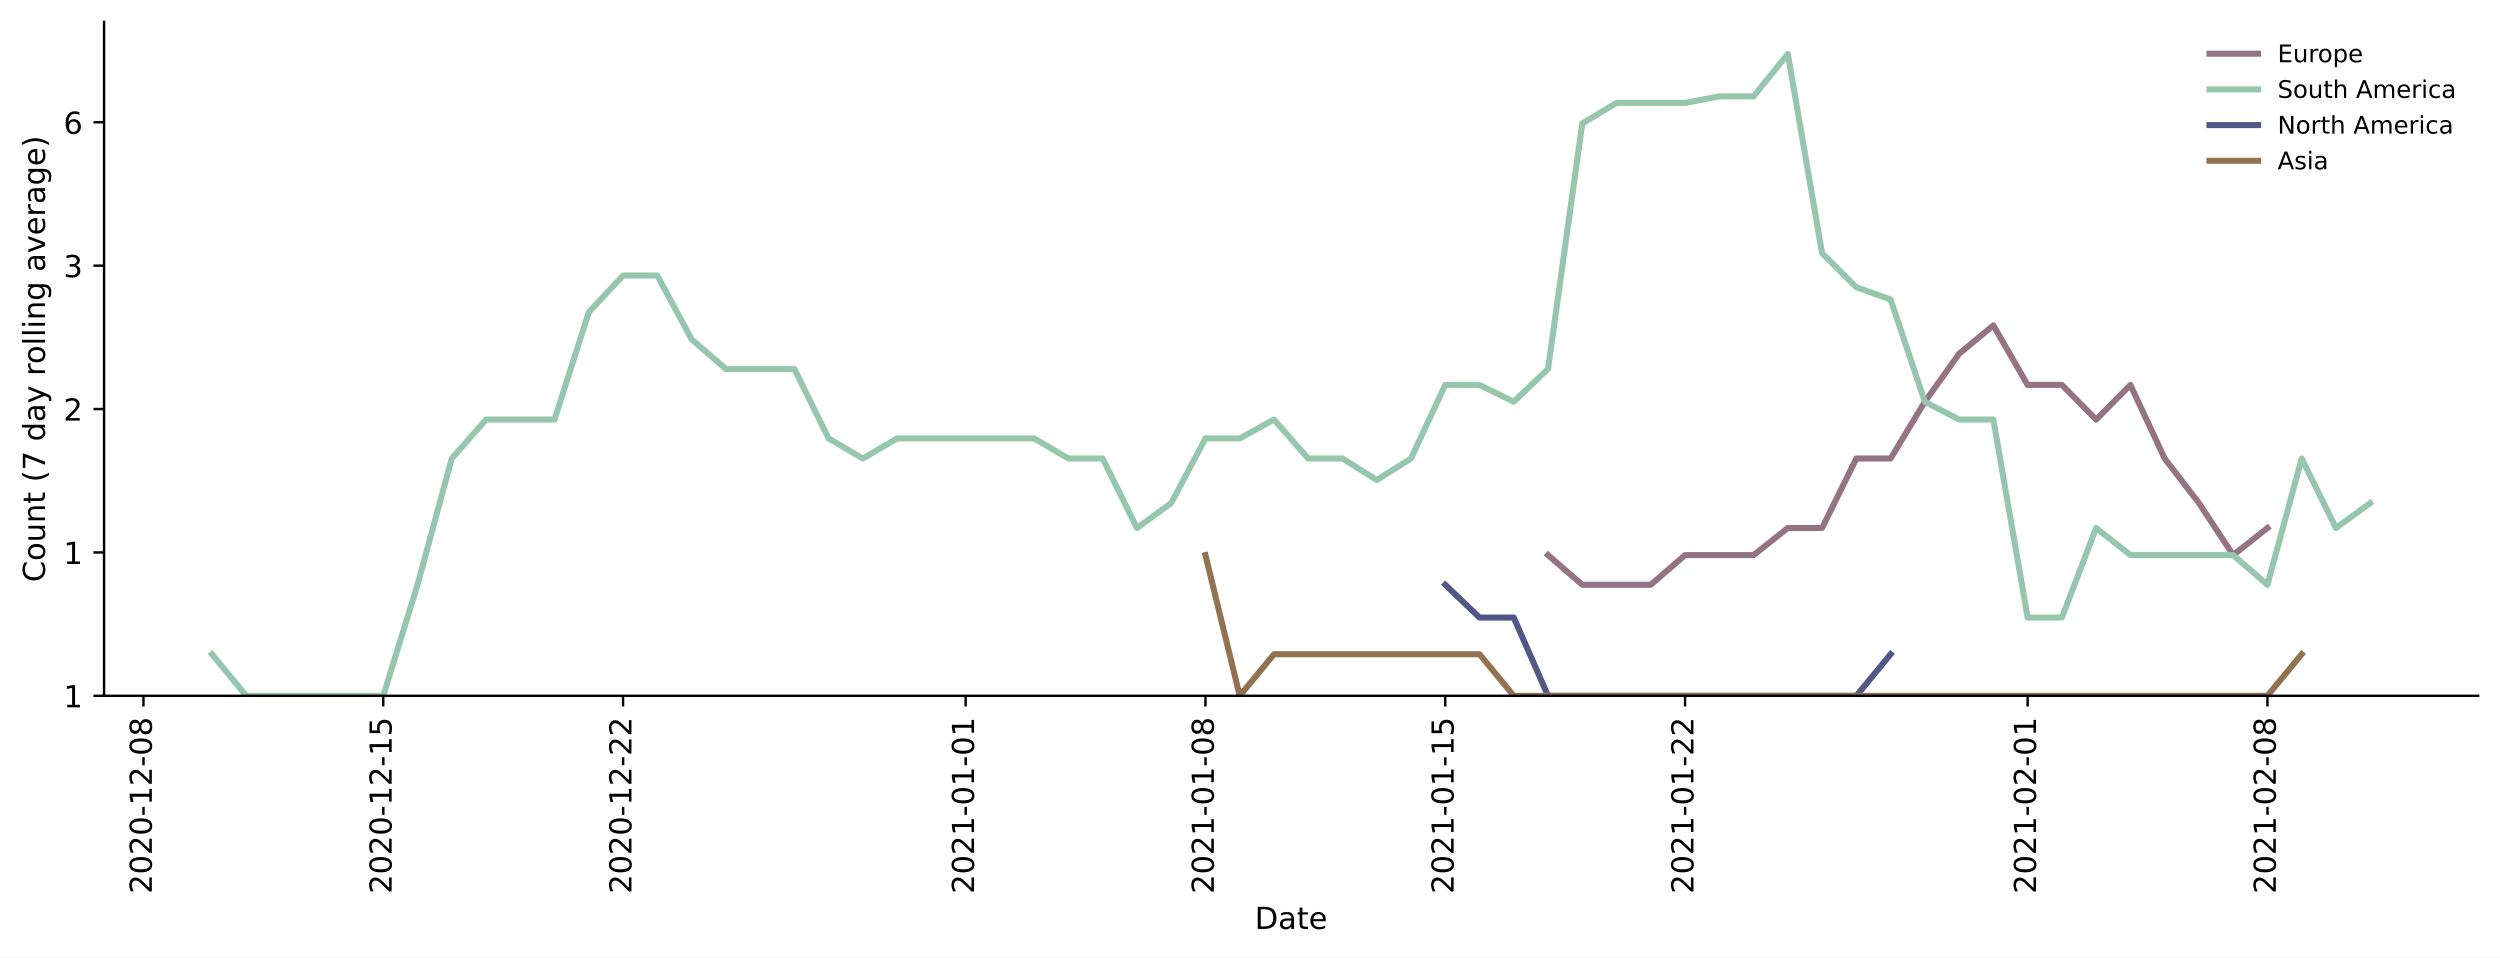
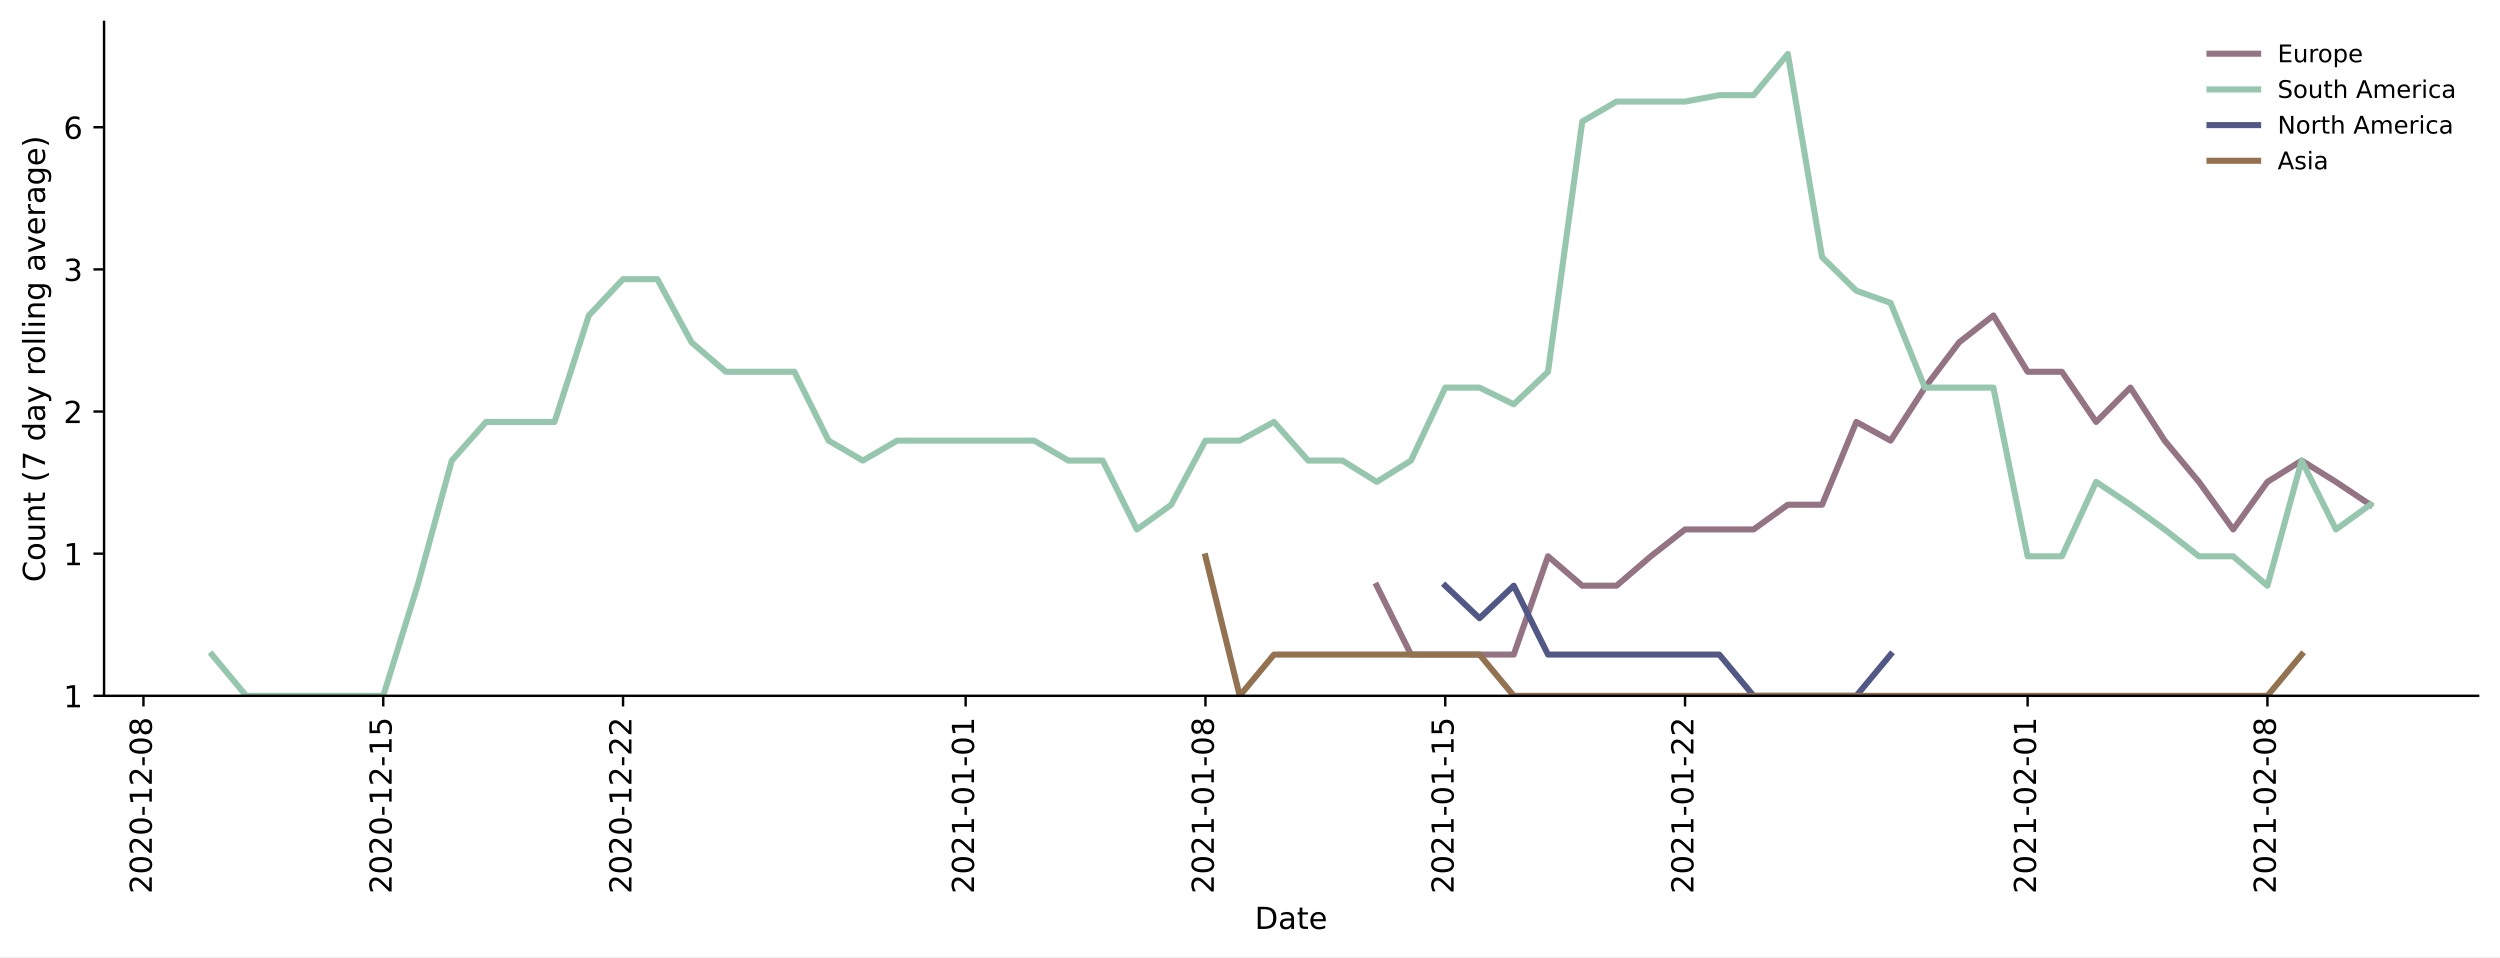
<svg xmlns="http://www.w3.org/2000/svg" xmlns:xlink="http://www.w3.org/1999/xlink" height="314.954pt" version="1.1" viewBox="0 0 822.641 314.954" width="822.641pt">
  <defs>
    <style type="text/css">*{stroke-linecap:butt;stroke-linejoin:round;}</style>
  </defs>
  <g id="figure_1">
    <g id="patch_1">
      <path d="M 0 314.954  L 822.641 314.954  L 822.641 0  L 0 0  z " style="fill:#ffffff;" />
    </g>
    <g id="axes_1">
      <g id="patch_2">
        <path d="M 34.241 228.96  L 815.441 228.96  L 815.441 7.2  L 34.241 7.2  z " style="fill:#ffffff;" />
      </g>
      <g id="matplotlib.axis_1">
        <g id="xtick_1">
          <g id="line2d_1">
            <defs>
-               <path d="M 0 0  L 0 3.5  " id="m22a4f119d4" style="stroke:#000000;stroke-width:0.8;" />
-             </defs>
-             <g>
-               <use style="stroke:#000000;stroke-width:0.8;" x="47.204" xlink:href="#m22a4f119d4" y="228.96" />
+               <path d="M 0 0  L 0 3.5  " id="m881f5e12db" style="stroke:#000000;stroke-width:0.8;" />
+             </defs>
+             <g>
+               <use style="stroke:#000000;stroke-width:0.8;" x="47.204" xlink:href="#m881f5e12db" y="228.96" />
            </g>
          </g>
          <g id="text_1">
            <g transform="translate(49.96364 294.0756)rotate(-90)scale(0.1 -0.1)">
              <defs>
                <path d="M 19.188 8.297  L 53.609 8.297  L 53.609 0  L 7.328 0  L 7.328 8.297  Q 12.938 14.109 22.625 23.891  Q 32.328 33.688 34.812 36.531  Q 39.547 41.844 41.422 45.531  Q 43.312 49.219 43.312 52.781  Q 43.312 58.594 39.234 62.25  Q 35.156 65.922 28.609 65.922  Q 23.969 65.922 18.812 64.312  Q 13.672 62.703 7.812 59.422  L 7.812 69.391  Q 13.766 71.781 18.938 73  Q 24.125 74.219 28.422 74.219  Q 39.75 74.219 46.484 68.547  Q 53.219 62.891 53.219 53.422  Q 53.219 48.922 51.531 44.891  Q 49.859 40.875 45.406 35.406  Q 44.188 33.984 37.641 27.219  Q 31.109 20.453 19.188 8.297  z " id="DejaVuSans-50" />
                <path d="M 31.781 66.406  Q 24.172 66.406 20.328 58.906  Q 16.5 51.422 16.5 36.375  Q 16.5 21.391 20.328 13.891  Q 24.172 6.391 31.781 6.391  Q 39.453 6.391 43.281 13.891  Q 47.125 21.391 47.125 36.375  Q 47.125 51.422 43.281 58.906  Q 39.453 66.406 31.781 66.406  z M 31.781 74.219  Q 44.047 74.219 50.516 64.516  Q 56.984 54.828 56.984 36.375  Q 56.984 17.969 50.516 8.266  Q 44.047 -1.422 31.781 -1.422  Q 19.531 -1.422 13.062 8.266  Q 6.594 17.969 6.594 36.375  Q 6.594 54.828 13.062 64.516  Q 19.531 74.219 31.781 74.219  z " id="DejaVuSans-48" />
                <path d="M 4.891 31.391  L 31.203 31.391  L 31.203 23.391  L 4.891 23.391  z " id="DejaVuSans-45" />
                <path d="M 12.406 8.297  L 28.516 8.297  L 28.516 63.922  L 10.984 60.406  L 10.984 69.391  L 28.422 72.906  L 38.281 72.906  L 38.281 8.297  L 54.391 8.297  L 54.391 0  L 12.406 0  z " id="DejaVuSans-49" />
                <path d="M 31.781 34.625  Q 24.75 34.625 20.719 30.859  Q 16.703 27.094 16.703 20.516  Q 16.703 13.922 20.719 10.156  Q 24.75 6.391 31.781 6.391  Q 38.812 6.391 42.859 10.172  Q 46.922 13.969 46.922 20.516  Q 46.922 27.094 42.891 30.859  Q 38.875 34.625 31.781 34.625  z M 21.922 38.812  Q 15.578 40.375 12.031 44.719  Q 8.5 49.078 8.5 55.328  Q 8.5 64.062 14.719 69.141  Q 20.953 74.219 31.781 74.219  Q 42.672 74.219 48.875 69.141  Q 55.078 64.062 55.078 55.328  Q 55.078 49.078 51.531 44.719  Q 48 40.375 41.703 38.812  Q 48.828 37.156 52.797 32.312  Q 56.781 27.484 56.781 20.516  Q 56.781 9.906 50.312 4.234  Q 43.844 -1.422 31.781 -1.422  Q 19.734 -1.422 13.25 4.234  Q 6.781 9.906 6.781 20.516  Q 6.781 27.484 10.781 32.312  Q 14.797 37.156 21.922 38.812  z M 18.312 54.391  Q 18.312 48.734 21.844 45.562  Q 25.391 42.391 31.781 42.391  Q 38.141 42.391 41.719 45.562  Q 45.312 48.734 45.312 54.391  Q 45.312 60.062 41.719 63.234  Q 38.141 66.406 31.781 66.406  Q 25.391 66.406 21.844 63.234  Q 18.312 60.062 18.312 54.391  z " id="DejaVuSans-56" />
              </defs>
              <use xlink:href="#DejaVuSans-50" />
              <use x="63.623" xlink:href="#DejaVuSans-48" />
              <use x="127.246" xlink:href="#DejaVuSans-50" />
              <use x="190.869" xlink:href="#DejaVuSans-48" />
              <use x="254.492" xlink:href="#DejaVuSans-45" />
              <use x="290.576" xlink:href="#DejaVuSans-49" />
              <use x="354.199" xlink:href="#DejaVuSans-50" />
              <use x="417.822" xlink:href="#DejaVuSans-45" />
              <use x="453.906" xlink:href="#DejaVuSans-48" />
              <use x="517.529" xlink:href="#DejaVuSans-56" />
            </g>
          </g>
        </g>
        <g id="xtick_2">
          <g id="line2d_2">
            <g>
-               <use style="stroke:#000000;stroke-width:0.8;" x="126.113" xlink:href="#m22a4f119d4" y="228.96" />
+               <use style="stroke:#000000;stroke-width:0.8;" x="126.113" xlink:href="#m881f5e12db" y="228.96" />
            </g>
          </g>
          <g id="text_2">
            <g transform="translate(128.8727 294.0756)rotate(-90)scale(0.1 -0.1)">
              <defs>
                <path d="M 10.797 72.906  L 49.516 72.906  L 49.516 64.594  L 19.828 64.594  L 19.828 46.734  Q 21.969 47.469 24.109 47.828  Q 26.266 48.188 28.422 48.188  Q 40.625 48.188 47.75 41.5  Q 54.891 34.812 54.891 23.391  Q 54.891 11.625 47.562 5.094  Q 40.234 -1.422 26.906 -1.422  Q 22.312 -1.422 17.547 -0.641  Q 12.797 0.141 7.719 1.703  L 7.719 11.625  Q 12.109 9.234 16.797 8.062  Q 21.484 6.891 26.703 6.891  Q 35.156 6.891 40.078 11.328  Q 45.016 15.766 45.016 23.391  Q 45.016 31 40.078 35.438  Q 35.156 39.891 26.703 39.891  Q 22.75 39.891 18.812 39.016  Q 14.891 38.141 10.797 36.281  z " id="DejaVuSans-53" />
              </defs>
              <use xlink:href="#DejaVuSans-50" />
              <use x="63.623" xlink:href="#DejaVuSans-48" />
              <use x="127.246" xlink:href="#DejaVuSans-50" />
              <use x="190.869" xlink:href="#DejaVuSans-48" />
              <use x="254.492" xlink:href="#DejaVuSans-45" />
              <use x="290.576" xlink:href="#DejaVuSans-49" />
              <use x="354.199" xlink:href="#DejaVuSans-50" />
              <use x="417.822" xlink:href="#DejaVuSans-45" />
              <use x="453.906" xlink:href="#DejaVuSans-49" />
              <use x="517.529" xlink:href="#DejaVuSans-53" />
            </g>
          </g>
        </g>
        <g id="xtick_3">
          <g id="line2d_3">
            <g>
-               <use style="stroke:#000000;stroke-width:0.8;" x="205.022" xlink:href="#m22a4f119d4" y="228.96" />
+               <use style="stroke:#000000;stroke-width:0.8;" x="205.022" xlink:href="#m881f5e12db" y="228.96" />
            </g>
          </g>
          <g id="text_3">
            <g transform="translate(207.7818 294.0756)rotate(-90)scale(0.1 -0.1)">
              <use xlink:href="#DejaVuSans-50" />
              <use x="63.623" xlink:href="#DejaVuSans-48" />
              <use x="127.246" xlink:href="#DejaVuSans-50" />
              <use x="190.869" xlink:href="#DejaVuSans-48" />
              <use x="254.492" xlink:href="#DejaVuSans-45" />
              <use x="290.576" xlink:href="#DejaVuSans-49" />
              <use x="354.199" xlink:href="#DejaVuSans-50" />
              <use x="417.822" xlink:href="#DejaVuSans-45" />
              <use x="453.906" xlink:href="#DejaVuSans-50" />
              <use x="517.529" xlink:href="#DejaVuSans-50" />
            </g>
          </g>
        </g>
        <g id="xtick_4">
          <g id="line2d_4">
            <g>
-               <use style="stroke:#000000;stroke-width:0.8;" x="317.75" xlink:href="#m22a4f119d4" y="228.96" />
+               <use style="stroke:#000000;stroke-width:0.8;" x="317.75" xlink:href="#m881f5e12db" y="228.96" />
            </g>
          </g>
          <g id="text_4">
            <g transform="translate(320.5091 294.0756)rotate(-90)scale(0.1 -0.1)">
              <use xlink:href="#DejaVuSans-50" />
              <use x="63.623" xlink:href="#DejaVuSans-48" />
              <use x="127.246" xlink:href="#DejaVuSans-50" />
              <use x="190.869" xlink:href="#DejaVuSans-49" />
              <use x="254.492" xlink:href="#DejaVuSans-45" />
              <use x="290.576" xlink:href="#DejaVuSans-48" />
              <use x="354.199" xlink:href="#DejaVuSans-49" />
              <use x="417.822" xlink:href="#DejaVuSans-45" />
              <use x="453.906" xlink:href="#DejaVuSans-48" />
              <use x="517.529" xlink:href="#DejaVuSans-49" />
            </g>
          </g>
        </g>
        <g id="xtick_5">
          <g id="line2d_5">
            <g>
-               <use style="stroke:#000000;stroke-width:0.8;" x="396.659" xlink:href="#m22a4f119d4" y="228.96" />
+               <use style="stroke:#000000;stroke-width:0.8;" x="396.659" xlink:href="#m881f5e12db" y="228.96" />
            </g>
          </g>
          <g id="text_5">
            <g transform="translate(399.4182 294.0756)rotate(-90)scale(0.1 -0.1)">
              <use xlink:href="#DejaVuSans-50" />
              <use x="63.623" xlink:href="#DejaVuSans-48" />
              <use x="127.246" xlink:href="#DejaVuSans-50" />
              <use x="190.869" xlink:href="#DejaVuSans-49" />
              <use x="254.492" xlink:href="#DejaVuSans-45" />
              <use x="290.576" xlink:href="#DejaVuSans-48" />
              <use x="354.199" xlink:href="#DejaVuSans-49" />
              <use x="417.822" xlink:href="#DejaVuSans-45" />
              <use x="453.906" xlink:href="#DejaVuSans-48" />
              <use x="517.529" xlink:href="#DejaVuSans-56" />
            </g>
          </g>
        </g>
        <g id="xtick_6">
          <g id="line2d_6">
            <g>
-               <use style="stroke:#000000;stroke-width:0.8;" x="475.568" xlink:href="#m22a4f119d4" y="228.96" />
+               <use style="stroke:#000000;stroke-width:0.8;" x="475.568" xlink:href="#m881f5e12db" y="228.96" />
            </g>
          </g>
          <g id="text_6">
            <g transform="translate(478.3273 294.0756)rotate(-90)scale(0.1 -0.1)">
              <use xlink:href="#DejaVuSans-50" />
              <use x="63.623" xlink:href="#DejaVuSans-48" />
              <use x="127.246" xlink:href="#DejaVuSans-50" />
              <use x="190.869" xlink:href="#DejaVuSans-49" />
              <use x="254.492" xlink:href="#DejaVuSans-45" />
              <use x="290.576" xlink:href="#DejaVuSans-48" />
              <use x="354.199" xlink:href="#DejaVuSans-49" />
              <use x="417.822" xlink:href="#DejaVuSans-45" />
              <use x="453.906" xlink:href="#DejaVuSans-49" />
              <use x="517.529" xlink:href="#DejaVuSans-53" />
            </g>
          </g>
        </g>
        <g id="xtick_7">
          <g id="line2d_7">
            <g>
-               <use style="stroke:#000000;stroke-width:0.8;" x="554.477" xlink:href="#m22a4f119d4" y="228.96" />
+               <use style="stroke:#000000;stroke-width:0.8;" x="554.477" xlink:href="#m881f5e12db" y="228.96" />
            </g>
          </g>
          <g id="text_7">
            <g transform="translate(557.2364 294.0756)rotate(-90)scale(0.1 -0.1)">
              <use xlink:href="#DejaVuSans-50" />
              <use x="63.623" xlink:href="#DejaVuSans-48" />
              <use x="127.246" xlink:href="#DejaVuSans-50" />
              <use x="190.869" xlink:href="#DejaVuSans-49" />
              <use x="254.492" xlink:href="#DejaVuSans-45" />
              <use x="290.576" xlink:href="#DejaVuSans-48" />
              <use x="354.199" xlink:href="#DejaVuSans-49" />
              <use x="417.822" xlink:href="#DejaVuSans-45" />
              <use x="453.906" xlink:href="#DejaVuSans-50" />
              <use x="517.529" xlink:href="#DejaVuSans-50" />
            </g>
          </g>
        </g>
        <g id="xtick_8">
          <g id="line2d_8">
            <g>
-               <use style="stroke:#000000;stroke-width:0.8;" x="667.204" xlink:href="#m22a4f119d4" y="228.96" />
+               <use style="stroke:#000000;stroke-width:0.8;" x="667.204" xlink:href="#m881f5e12db" y="228.96" />
            </g>
          </g>
          <g id="text_8">
            <g transform="translate(669.9636 294.0756)rotate(-90)scale(0.1 -0.1)">
              <use xlink:href="#DejaVuSans-50" />
              <use x="63.623" xlink:href="#DejaVuSans-48" />
              <use x="127.246" xlink:href="#DejaVuSans-50" />
              <use x="190.869" xlink:href="#DejaVuSans-49" />
              <use x="254.492" xlink:href="#DejaVuSans-45" />
              <use x="290.576" xlink:href="#DejaVuSans-48" />
              <use x="354.199" xlink:href="#DejaVuSans-50" />
              <use x="417.822" xlink:href="#DejaVuSans-45" />
              <use x="453.906" xlink:href="#DejaVuSans-48" />
              <use x="517.529" xlink:href="#DejaVuSans-49" />
            </g>
          </g>
        </g>
        <g id="xtick_9">
          <g id="line2d_9">
            <g>
-               <use style="stroke:#000000;stroke-width:0.8;" x="746.113" xlink:href="#m22a4f119d4" y="228.96" />
+               <use style="stroke:#000000;stroke-width:0.8;" x="746.113" xlink:href="#m881f5e12db" y="228.96" />
            </g>
          </g>
          <g id="text_9">
            <g transform="translate(748.8727 294.0756)rotate(-90)scale(0.1 -0.1)">
              <use xlink:href="#DejaVuSans-50" />
              <use x="63.623" xlink:href="#DejaVuSans-48" />
              <use x="127.246" xlink:href="#DejaVuSans-50" />
              <use x="190.869" xlink:href="#DejaVuSans-49" />
              <use x="254.492" xlink:href="#DejaVuSans-45" />
              <use x="290.576" xlink:href="#DejaVuSans-48" />
              <use x="354.199" xlink:href="#DejaVuSans-50" />
              <use x="417.822" xlink:href="#DejaVuSans-45" />
              <use x="453.906" xlink:href="#DejaVuSans-48" />
              <use x="517.529" xlink:href="#DejaVuSans-56" />
            </g>
          </g>
        </g>
        <g id="text_10">
          <g transform="translate(412.8898 305.6741)scale(0.1 -0.1)">
            <defs>
              <path d="M 19.672 64.797  L 19.672 8.109  L 31.594 8.109  Q 46.688 8.109 53.688 14.938  Q 60.688 21.781 60.688 36.531  Q 60.688 51.172 53.688 57.984  Q 46.688 64.797 31.594 64.797  z M 9.812 72.906  L 30.078 72.906  Q 51.266 72.906 61.172 64.094  Q 71.094 55.281 71.094 36.531  Q 71.094 17.672 61.125 8.828  Q 51.172 0 30.078 0  L 9.812 0  z " id="DejaVuSans-68" />
              <path d="M 34.281 27.484  Q 23.391 27.484 19.188 25  Q 14.984 22.516 14.984 16.5  Q 14.984 11.719 18.141 8.906  Q 21.297 6.109 26.703 6.109  Q 34.188 6.109 38.703 11.406  Q 43.219 16.703 43.219 25.484  L 43.219 27.484  z M 52.203 31.203  L 52.203 0  L 43.219 0  L 43.219 8.297  Q 40.141 3.328 35.547 0.953  Q 30.953 -1.422 24.312 -1.422  Q 15.922 -1.422 10.953 3.297  Q 6 8.016 6 15.922  Q 6 25.141 12.172 29.828  Q 18.359 34.516 30.609 34.516  L 43.219 34.516  L 43.219 35.406  Q 43.219 41.609 39.141 45  Q 35.062 48.391 27.688 48.391  Q 23 48.391 18.547 47.266  Q 14.109 46.141 10.016 43.891  L 10.016 52.203  Q 14.938 54.109 19.578 55.047  Q 24.219 56 28.609 56  Q 40.484 56 46.344 49.844  Q 52.203 43.703 52.203 31.203  z " id="DejaVuSans-97" />
              <path d="M 18.312 70.219  L 18.312 54.688  L 36.812 54.688  L 36.812 47.703  L 18.312 47.703  L 18.312 18.016  Q 18.312 11.328 20.141 9.422  Q 21.969 7.516 27.594 7.516  L 36.812 7.516  L 36.812 0  L 27.594 0  Q 17.188 0 13.234 3.875  Q 9.281 7.766 9.281 18.016  L 9.281 47.703  L 2.688 47.703  L 2.688 54.688  L 9.281 54.688  L 9.281 70.219  z " id="DejaVuSans-116" />
              <path d="M 56.203 29.594  L 56.203 25.203  L 14.891 25.203  Q 15.484 15.922 20.484 11.062  Q 25.484 6.203 34.422 6.203  Q 39.594 6.203 44.453 7.469  Q 49.312 8.734 54.109 11.281  L 54.109 2.781  Q 49.266 0.734 44.188 -0.344  Q 39.109 -1.422 33.891 -1.422  Q 20.797 -1.422 13.156 6.188  Q 5.516 13.812 5.516 26.812  Q 5.516 40.234 12.766 48.109  Q 20.016 56 32.328 56  Q 43.359 56 49.781 48.891  Q 56.203 41.797 56.203 29.594  z M 47.219 32.234  Q 47.125 39.594 43.094 43.984  Q 39.062 48.391 32.422 48.391  Q 24.906 48.391 20.391 44.141  Q 15.875 39.891 15.188 32.172  z " id="DejaVuSans-101" />
            </defs>
            <use xlink:href="#DejaVuSans-68" />
            <use x="77.002" xlink:href="#DejaVuSans-97" />
            <use x="138.281" xlink:href="#DejaVuSans-116" />
            <use x="177.49" xlink:href="#DejaVuSans-101" />
          </g>
        </g>
      </g>
      <g id="matplotlib.axis_2">
        <g id="ytick_1">
          <g id="line2d_10">
            <defs>
-               <path d="M 0 0  L -3.5 0  " id="mab55b9f5d4" style="stroke:#000000;stroke-width:0.8;" />
-             </defs>
-             <g>
-               <use style="stroke:#000000;stroke-width:0.8;" x="34.241" xlink:href="#mab55b9f5d4" y="228.96" />
+               <path d="M 0 0  L -3.5 0  " id="mebbf0ca20f" style="stroke:#000000;stroke-width:0.8;" />
+             </defs>
+             <g>
+               <use style="stroke:#000000;stroke-width:0.8;" x="34.241" xlink:href="#mebbf0ca20f" y="228.96" />
            </g>
          </g>
          <g id="text_11">
            <g transform="translate(20.87813 232.7592)scale(0.1 -0.1)">
              <use xlink:href="#DejaVuSans-49" />
            </g>
          </g>
        </g>
        <g id="ytick_2">
          <g id="line2d_11">
            <g>
-               <use style="stroke:#000000;stroke-width:0.8;" x="34.241" xlink:href="#mab55b9f5d4" y="181.778" />
+               <use style="stroke:#000000;stroke-width:0.8;" x="34.241" xlink:href="#mebbf0ca20f" y="182.187" />
            </g>
          </g>
          <g id="text_12">
-             <g transform="translate(20.87813 185.5776)scale(0.1 -0.1)">
+             <g transform="translate(20.87813 185.9865)scale(0.1 -0.1)">
              <use xlink:href="#DejaVuSans-49" />
            </g>
          </g>
        </g>
        <g id="ytick_3">
          <g id="line2d_12">
            <g>
-               <use style="stroke:#000000;stroke-width:0.8;" x="34.241" xlink:href="#mab55b9f5d4" y="134.597" />
+               <use style="stroke:#000000;stroke-width:0.8;" x="34.241" xlink:href="#mebbf0ca20f" y="135.415" />
            </g>
          </g>
          <g id="text_13">
-             <g transform="translate(20.87813 138.3961)scale(0.1 -0.1)">
+             <g transform="translate(20.87813 139.2137)scale(0.1 -0.1)">
              <use xlink:href="#DejaVuSans-50" />
            </g>
          </g>
        </g>
        <g id="ytick_4">
          <g id="line2d_13">
            <g>
-               <use style="stroke:#000000;stroke-width:0.8;" x="34.241" xlink:href="#mab55b9f5d4" y="87.415" />
+               <use style="stroke:#000000;stroke-width:0.8;" x="34.241" xlink:href="#mebbf0ca20f" y="88.642" />
            </g>
          </g>
          <g id="text_14">
-             <g transform="translate(20.87813 91.21448)scale(0.1 -0.1)">
+             <g transform="translate(20.87813 92.44098)scale(0.1 -0.1)">
              <defs>
                <path d="M 40.578 39.312  Q 47.656 37.797 51.625 33  Q 55.609 28.219 55.609 21.188  Q 55.609 10.406 48.188 4.484  Q 40.766 -1.422 27.094 -1.422  Q 22.516 -1.422 17.656 -0.516  Q 12.797 0.391 7.625 2.203  L 7.625 11.719  Q 11.719 9.328 16.594 8.109  Q 21.484 6.891 26.812 6.891  Q 36.078 6.891 40.938 10.547  Q 45.797 14.203 45.797 21.188  Q 45.797 27.641 41.281 31.266  Q 36.766 34.906 28.719 34.906  L 20.219 34.906  L 20.219 43.016  L 29.109 43.016  Q 36.375 43.016 40.234 45.922  Q 44.094 48.828 44.094 54.297  Q 44.094 59.906 40.109 62.906  Q 36.141 65.922 28.719 65.922  Q 24.656 65.922 20.016 65.031  Q 15.375 64.156 9.812 62.312  L 9.812 71.094  Q 15.438 72.656 20.344 73.438  Q 25.25 74.219 29.594 74.219  Q 40.828 74.219 47.359 69.109  Q 53.906 64.016 53.906 55.328  Q 53.906 49.266 50.438 45.094  Q 46.969 40.922 40.578 39.312  z " id="DejaVuSans-51" />
              </defs>
              <use xlink:href="#DejaVuSans-51" />
            </g>
          </g>
        </g>
        <g id="ytick_5">
          <g id="line2d_14">
            <g>
-               <use style="stroke:#000000;stroke-width:0.8;" x="34.241" xlink:href="#mab55b9f5d4" y="40.234" />
+               <use style="stroke:#000000;stroke-width:0.8;" x="34.241" xlink:href="#mebbf0ca20f" y="41.869" />
            </g>
          </g>
          <g id="text_15">
-             <g transform="translate(20.87813 44.0329)scale(0.1 -0.1)">
+             <g transform="translate(20.87813 45.66823)scale(0.1 -0.1)">
              <defs>
                <path d="M 33.016 40.375  Q 26.375 40.375 22.484 35.828  Q 18.609 31.297 18.609 23.391  Q 18.609 15.531 22.484 10.953  Q 26.375 6.391 33.016 6.391  Q 39.656 6.391 43.531 10.953  Q 47.406 15.531 47.406 23.391  Q 47.406 31.297 43.531 35.828  Q 39.656 40.375 33.016 40.375  z M 52.594 71.297  L 52.594 62.312  Q 48.875 64.062 45.094 64.984  Q 41.312 65.922 37.594 65.922  Q 27.828 65.922 22.672 59.328  Q 17.531 52.734 16.797 39.406  Q 19.672 43.656 24.016 45.922  Q 28.375 48.188 33.594 48.188  Q 44.578 48.188 50.953 41.516  Q 57.328 34.859 57.328 23.391  Q 57.328 12.156 50.688 5.359  Q 44.047 -1.422 33.016 -1.422  Q 20.359 -1.422 13.672 8.266  Q 6.984 17.969 6.984 36.375  Q 6.984 53.656 15.188 63.938  Q 23.391 74.219 37.203 74.219  Q 40.922 74.219 44.703 73.484  Q 48.484 72.75 52.594 71.297  z " id="DejaVuSans-54" />
              </defs>
              <use xlink:href="#DejaVuSans-54" />
            </g>
          </g>
        </g>
        <g id="text_16">
          <g transform="translate(14.79844 191.548)rotate(-90)scale(0.1 -0.1)">
            <defs>
              <path d="M 64.406 67.281  L 64.406 56.891  Q 59.422 61.531 53.781 63.812  Q 48.141 66.109 41.797 66.109  Q 29.297 66.109 22.656 58.469  Q 16.016 50.828 16.016 36.375  Q 16.016 21.969 22.656 14.328  Q 29.297 6.688 41.797 6.688  Q 48.141 6.688 53.781 8.984  Q 59.422 11.281 64.406 15.922  L 64.406 5.609  Q 59.234 2.094 53.438 0.328  Q 47.656 -1.422 41.219 -1.422  Q 24.656 -1.422 15.125 8.703  Q 5.609 18.844 5.609 36.375  Q 5.609 53.953 15.125 64.078  Q 24.656 74.219 41.219 74.219  Q 47.75 74.219 53.531 72.484  Q 59.328 70.75 64.406 67.281  z " id="DejaVuSans-67" />
              <path d="M 30.609 48.391  Q 23.391 48.391 19.188 42.75  Q 14.984 37.109 14.984 27.297  Q 14.984 17.484 19.156 11.844  Q 23.344 6.203 30.609 6.203  Q 37.797 6.203 41.984 11.859  Q 46.188 17.531 46.188 27.297  Q 46.188 37.016 41.984 42.703  Q 37.797 48.391 30.609 48.391  z M 30.609 56  Q 42.328 56 49.016 48.375  Q 55.719 40.766 55.719 27.297  Q 55.719 13.875 49.016 6.219  Q 42.328 -1.422 30.609 -1.422  Q 18.844 -1.422 12.172 6.219  Q 5.516 13.875 5.516 27.297  Q 5.516 40.766 12.172 48.375  Q 18.844 56 30.609 56  z " id="DejaVuSans-111" />
              <path d="M 8.5 21.578  L 8.5 54.688  L 17.484 54.688  L 17.484 21.922  Q 17.484 14.156 20.5 10.266  Q 23.531 6.391 29.594 6.391  Q 36.859 6.391 41.078 11.031  Q 45.312 15.672 45.312 23.688  L 45.312 54.688  L 54.297 54.688  L 54.297 0  L 45.312 0  L 45.312 8.406  Q 42.047 3.422 37.719 1  Q 33.406 -1.422 27.688 -1.422  Q 18.266 -1.422 13.375 4.438  Q 8.5 10.297 8.5 21.578  z M 31.109 56  z " id="DejaVuSans-117" />
              <path d="M 54.891 33.016  L 54.891 0  L 45.906 0  L 45.906 32.719  Q 45.906 40.484 42.875 44.328  Q 39.844 48.188 33.797 48.188  Q 26.516 48.188 22.312 43.547  Q 18.109 38.922 18.109 30.906  L 18.109 0  L 9.078 0  L 9.078 54.688  L 18.109 54.688  L 18.109 46.188  Q 21.344 51.125 25.703 53.562  Q 30.078 56 35.797 56  Q 45.219 56 50.047 50.172  Q 54.891 44.344 54.891 33.016  z " id="DejaVuSans-110" />
              <path id="DejaVuSans-32" />
              <path d="M 31 75.875  Q 24.469 64.656 21.281 53.656  Q 18.109 42.672 18.109 31.391  Q 18.109 20.125 21.312 9.062  Q 24.516 -2 31 -13.188  L 23.188 -13.188  Q 15.875 -1.703 12.234 9.375  Q 8.594 20.453 8.594 31.391  Q 8.594 42.281 12.203 53.312  Q 15.828 64.359 23.188 75.875  z " id="DejaVuSans-40" />
              <path d="M 8.203 72.906  L 55.078 72.906  L 55.078 68.703  L 28.609 0  L 18.312 0  L 43.219 64.594  L 8.203 64.594  z " id="DejaVuSans-55" />
              <path d="M 45.406 46.391  L 45.406 75.984  L 54.391 75.984  L 54.391 0  L 45.406 0  L 45.406 8.203  Q 42.578 3.328 38.25 0.953  Q 33.938 -1.422 27.875 -1.422  Q 17.969 -1.422 11.734 6.484  Q 5.516 14.406 5.516 27.297  Q 5.516 40.188 11.734 48.094  Q 17.969 56 27.875 56  Q 33.938 56 38.25 53.625  Q 42.578 51.266 45.406 46.391  z M 14.797 27.297  Q 14.797 17.391 18.875 11.75  Q 22.953 6.109 30.078 6.109  Q 37.203 6.109 41.297 11.75  Q 45.406 17.391 45.406 27.297  Q 45.406 37.203 41.297 42.844  Q 37.203 48.484 30.078 48.484  Q 22.953 48.484 18.875 42.844  Q 14.797 37.203 14.797 27.297  z " id="DejaVuSans-100" />
              <path d="M 32.172 -5.078  Q 28.375 -14.844 24.75 -17.812  Q 21.141 -20.797 15.094 -20.797  L 7.906 -20.797  L 7.906 -13.281  L 13.188 -13.281  Q 16.891 -13.281 18.938 -11.516  Q 21 -9.766 23.484 -3.219  L 25.094 0.875  L 2.984 54.688  L 12.5 54.688  L 29.594 11.922  L 46.688 54.688  L 56.203 54.688  z " id="DejaVuSans-121" />
              <path d="M 41.109 46.297  Q 39.594 47.172 37.812 47.578  Q 36.031 48 33.891 48  Q 26.266 48 22.188 43.047  Q 18.109 38.094 18.109 28.812  L 18.109 0  L 9.078 0  L 9.078 54.688  L 18.109 54.688  L 18.109 46.188  Q 20.953 51.172 25.484 53.578  Q 30.031 56 36.531 56  Q 37.453 56 38.578 55.875  Q 39.703 55.766 41.062 55.516  z " id="DejaVuSans-114" />
              <path d="M 9.422 75.984  L 18.406 75.984  L 18.406 0  L 9.422 0  z " id="DejaVuSans-108" />
              <path d="M 9.422 54.688  L 18.406 54.688  L 18.406 0  L 9.422 0  z M 9.422 75.984  L 18.406 75.984  L 18.406 64.594  L 9.422 64.594  z " id="DejaVuSans-105" />
              <path d="M 45.406 27.984  Q 45.406 37.75 41.375 43.109  Q 37.359 48.484 30.078 48.484  Q 22.859 48.484 18.828 43.109  Q 14.797 37.75 14.797 27.984  Q 14.797 18.266 18.828 12.891  Q 22.859 7.516 30.078 7.516  Q 37.359 7.516 41.375 12.891  Q 45.406 18.266 45.406 27.984  z M 54.391 6.781  Q 54.391 -7.172 48.188 -13.984  Q 42 -20.797 29.203 -20.797  Q 24.469 -20.797 20.266 -20.094  Q 16.062 -19.391 12.109 -17.922  L 12.109 -9.188  Q 16.062 -11.328 19.922 -12.344  Q 23.781 -13.375 27.781 -13.375  Q 36.625 -13.375 41.016 -8.766  Q 45.406 -4.156 45.406 5.172  L 45.406 9.625  Q 42.625 4.781 38.281 2.391  Q 33.938 0 27.875 0  Q 17.828 0 11.672 7.656  Q 5.516 15.328 5.516 27.984  Q 5.516 40.672 11.672 48.328  Q 17.828 56 27.875 56  Q 33.938 56 38.281 53.609  Q 42.625 51.219 45.406 46.391  L 45.406 54.688  L 54.391 54.688  z " id="DejaVuSans-103" />
              <path d="M 2.984 54.688  L 12.5 54.688  L 29.594 8.797  L 46.688 54.688  L 56.203 54.688  L 35.688 0  L 23.484 0  z " id="DejaVuSans-118" />
              <path d="M 8.016 75.875  L 15.828 75.875  Q 23.141 64.359 26.781 53.312  Q 30.422 42.281 30.422 31.391  Q 30.422 20.453 26.781 9.375  Q 23.141 -1.703 15.828 -13.188  L 8.016 -13.188  Q 14.5 -2 17.703 9.062  Q 20.906 20.125 20.906 31.391  Q 20.906 42.672 17.703 53.656  Q 14.5 64.656 8.016 75.875  z " id="DejaVuSans-41" />
            </defs>
            <use xlink:href="#DejaVuSans-67" />
            <use x="69.824" xlink:href="#DejaVuSans-111" />
            <use x="131.006" xlink:href="#DejaVuSans-117" />
            <use x="194.385" xlink:href="#DejaVuSans-110" />
            <use x="257.764" xlink:href="#DejaVuSans-116" />
            <use x="296.973" xlink:href="#DejaVuSans-32" />
            <use x="328.76" xlink:href="#DejaVuSans-40" />
            <use x="367.773" xlink:href="#DejaVuSans-55" />
            <use x="431.396" xlink:href="#DejaVuSans-32" />
            <use x="463.184" xlink:href="#DejaVuSans-100" />
            <use x="526.66" xlink:href="#DejaVuSans-97" />
            <use x="587.939" xlink:href="#DejaVuSans-121" />
            <use x="647.119" xlink:href="#DejaVuSans-32" />
            <use x="678.906" xlink:href="#DejaVuSans-114" />
            <use x="717.77" xlink:href="#DejaVuSans-111" />
            <use x="778.951" xlink:href="#DejaVuSans-108" />
            <use x="806.734" xlink:href="#DejaVuSans-108" />
            <use x="834.518" xlink:href="#DejaVuSans-105" />
            <use x="862.301" xlink:href="#DejaVuSans-110" />
            <use x="925.68" xlink:href="#DejaVuSans-103" />
            <use x="989.156" xlink:href="#DejaVuSans-32" />
            <use x="1020.943" xlink:href="#DejaVuSans-97" />
            <use x="1082.223" xlink:href="#DejaVuSans-118" />
            <use x="1141.402" xlink:href="#DejaVuSans-101" />
            <use x="1202.926" xlink:href="#DejaVuSans-114" />
            <use x="1244.039" xlink:href="#DejaVuSans-97" />
            <use x="1305.318" xlink:href="#DejaVuSans-103" />
            <use x="1368.795" xlink:href="#DejaVuSans-101" />
            <use x="1430.318" xlink:href="#DejaVuSans-41" />
          </g>
        </g>
      </g>
      <g id="line2d_15">
-         <path clip-path="url(#p9f32e2d250)" d="M 509.386 182.653  L 520.659 192.417  L 531.932 192.417  L 543.204 192.417  L 554.477 182.653  L 565.75 182.653  L 577.022 182.653  L 588.295 173.738  L 599.568 173.738  L 610.841 150.876  L 622.113 150.876  L 633.386 132.197  L 644.659 116.403  L 655.932 107.083  L 667.204 126.657  L 678.477 126.657  L 689.75 138.053  L 701.022 126.657  L 712.295 150.876  L 723.568 165.537  L 734.841 182.653  L 746.113 173.738  " style="fill:none;stroke:#947383;stroke-linecap:square;stroke-width:2;" />
+         <path clip-path="url(#p652773fe19)" d="M 453.022 192.734  L 464.295 215.398  L 475.568 215.398  L 486.841 215.398  L 498.113 215.398  L 509.386 183.054  L 520.659 192.734  L 531.932 192.734  L 543.204 183.054  L 554.477 174.216  L 565.75 174.216  L 577.022 174.216  L 588.295 166.087  L 599.568 166.087  L 610.841 138.84  L 622.113 144.998  L 633.386 127.544  L 644.659 112.654  L 655.932 103.816  L 667.204 122.334  L 678.477 122.334  L 689.75 138.84  L 701.022 127.544  L 712.295 144.998  L 723.568 158.56  L 734.841 174.216  L 746.113 158.56  L 757.386 151.553  L 768.659 158.56  L 779.932 166.087  " style="fill:none;stroke:#947383;stroke-linecap:square;stroke-width:2;" />
      </g>
      <g id="line2d_16">
-         <path clip-path="url(#p9f32e2d250)" d="M 69.75 215.279  L 81.022 228.96  L 92.295 228.96  L 103.568 228.96  L 114.841 228.96  L 126.113 228.96  L 137.386 192.417  L 148.659 150.876  L 159.932 138.053  L 171.204 138.053  L 182.477 138.053  L 193.75 102.723  L 205.022 90.655  L 216.295 90.655  L 227.568 111.637  L 238.841 121.402  L 250.113 121.402  L 261.386 121.402  L 272.659 144.264  L 283.932 150.876  L 295.204 144.264  L 306.477 144.264  L 317.75 144.264  L 329.022 144.264  L 340.295 144.264  L 351.568 150.876  L 362.841 150.876  L 374.113 173.738  L 385.386 165.537  L 396.659 144.264  L 407.932 144.264  L 419.204 138.053  L 430.477 150.876  L 441.75 150.876  L 453.022 157.945  L 464.295 150.876  L 475.568 126.657  L 486.841 126.657  L 498.113 132.197  L 509.386 121.402  L 520.659 40.622  L 531.932 33.864  L 543.204 33.864  L 554.477 33.864  L 565.75 31.707  L 577.022 31.707  L 588.295 17.76  L 599.568 83.334  L 610.841 94.522  L 622.113 98.54  L 633.386 132.197  L 644.659 138.053  L 655.932 138.053  L 667.204 203.212  L 678.477 203.212  L 689.75 173.738  L 701.022 182.653  L 712.295 182.653  L 723.568 182.653  L 734.841 182.653  L 746.113 192.417  L 757.386 150.876  L 768.659 173.738  L 779.932 165.537  " style="fill:none;stroke:#96c6ad;stroke-linecap:square;stroke-width:2;" />
+         <path clip-path="url(#p652773fe19)" d="M 69.75 215.398  L 81.022 228.96  L 92.295 228.96  L 103.568 228.96  L 114.841 228.96  L 126.113 228.96  L 137.386 192.734  L 148.659 151.553  L 159.932 138.84  L 171.204 138.84  L 182.477 138.84  L 193.75 103.816  L 205.022 91.854  L 216.295 91.854  L 227.568 112.654  L 238.841 122.334  L 250.113 122.334  L 261.386 122.334  L 272.659 144.998  L 283.932 151.553  L 295.204 144.998  L 306.477 144.998  L 317.75 144.998  L 329.022 144.998  L 340.295 144.998  L 351.568 151.553  L 362.841 151.553  L 374.113 174.216  L 385.386 166.087  L 396.659 144.998  L 407.932 144.998  L 419.204 138.84  L 430.477 151.553  L 441.75 151.553  L 453.022 158.56  L 464.295 151.553  L 475.568 127.544  L 486.841 127.544  L 498.113 133.035  L 509.386 122.334  L 520.659 39.971  L 531.932 33.416  L 543.204 33.416  L 554.477 33.416  L 565.75 31.322  L 577.022 31.322  L 588.295 17.76  L 599.568 84.596  L 610.841 95.687  L 622.113 99.67  L 633.386 127.544  L 644.659 127.544  L 655.932 127.544  L 667.204 183.054  L 678.477 183.054  L 689.75 158.56  L 701.022 166.087  L 712.295 174.216  L 723.568 183.054  L 734.841 183.054  L 746.113 192.734  L 757.386 151.553  L 768.659 174.216  L 779.932 166.087  " style="fill:none;stroke:#96c6ad;stroke-linecap:square;stroke-width:2;" />
      </g>
      <g id="line2d_17">
-         <path clip-path="url(#p9f32e2d250)" d="M 475.568 192.417  L 486.841 203.212  L 498.113 203.212  L 509.386 228.96  L 520.659 228.96  L 531.932 228.96  L 543.204 228.96  L 554.477 228.96  L 565.75 228.96  L 577.022 228.96  L 588.295 228.96  L 599.568 228.96  L 610.841 228.96  L 622.113 215.279  " style="fill:none;stroke:#525886;stroke-linecap:square;stroke-width:2;" />
+         <path clip-path="url(#p652773fe19)" d="M 475.568 192.734  L 486.841 203.435  L 498.113 192.734  L 509.386 215.398  L 520.659 215.398  L 531.932 215.398  L 543.204 215.398  L 554.477 215.398  L 565.75 215.398  L 577.022 228.96  L 588.295 228.96  L 599.568 228.96  L 610.841 228.96  L 622.113 215.398  " style="fill:none;stroke:#525886;stroke-linecap:square;stroke-width:2;" />
      </g>
      <g id="line2d_18">
-         <path clip-path="url(#p9f32e2d250)" d="M 396.659 182.653  L 407.932 228.96  L 419.204 215.279  L 430.477 215.279  L 441.75 215.279  L 453.022 215.279  L 464.295 215.279  L 475.568 215.279  L 486.841 215.279  L 498.113 228.96  L 509.386 228.96  L 520.659 228.96  L 531.932 228.96  L 543.204 228.96  L 554.477 228.96  L 565.75 228.96  L 577.022 228.96  L 588.295 228.96  L 599.568 228.96  L 610.841 228.96  L 622.113 228.96  L 633.386 228.96  L 644.659 228.96  L 655.932 228.96  L 667.204 228.96  L 678.477 228.96  L 689.75 228.96  L 701.022 228.96  L 712.295 228.96  L 723.568 228.96  L 734.841 228.96  L 746.113 228.96  L 757.386 215.279  " style="fill:none;stroke:#937252;stroke-linecap:square;stroke-width:2;" />
+         <path clip-path="url(#p652773fe19)" d="M 396.659 183.054  L 407.932 228.96  L 419.204 215.398  L 430.477 215.398  L 441.75 215.398  L 453.022 215.398  L 464.295 215.398  L 475.568 215.398  L 486.841 215.398  L 498.113 228.96  L 509.386 228.96  L 520.659 228.96  L 531.932 228.96  L 543.204 228.96  L 554.477 228.96  L 565.75 228.96  L 577.022 228.96  L 588.295 228.96  L 599.568 228.96  L 610.841 228.96  L 622.113 228.96  L 633.386 228.96  L 644.659 228.96  L 655.932 228.96  L 667.204 228.96  L 678.477 228.96  L 689.75 228.96  L 701.022 228.96  L 712.295 228.96  L 723.568 228.96  L 734.841 228.96  L 746.113 228.96  L 757.386 215.398  " style="fill:none;stroke:#937252;stroke-linecap:square;stroke-width:2;" />
      </g>
      <g id="patch_3">
        <path d="M 34.241 228.96  L 34.241 7.2  " style="fill:none;stroke:#000000;stroke-linecap:square;stroke-linejoin:miter;stroke-width:0.8;" />
      </g>
      <g id="patch_4">
        <path d="M 34.241 228.96  L 815.441 228.96  " style="fill:none;stroke:#000000;stroke-linecap:square;stroke-linejoin:miter;stroke-width:0.8;" />
      </g>
      <g id="legend_1">
        <g id="line2d_19">
          <path d="M 727.048 17.679  L 743.048 17.679  " style="fill:none;stroke:#947383;stroke-linecap:square;stroke-width:2;" />
        </g>
        <g id="line2d_20" />
        <g id="text_17">
          <g transform="translate(749.4481 20.47875)scale(0.08 -0.08)">
            <defs>
              <path d="M 9.812 72.906  L 55.906 72.906  L 55.906 64.594  L 19.672 64.594  L 19.672 43.016  L 54.391 43.016  L 54.391 34.719  L 19.672 34.719  L 19.672 8.297  L 56.781 8.297  L 56.781 0  L 9.812 0  z " id="DejaVuSans-69" />
              <path d="M 18.109 8.203  L 18.109 -20.797  L 9.078 -20.797  L 9.078 54.688  L 18.109 54.688  L 18.109 46.391  Q 20.953 51.266 25.266 53.625  Q 29.594 56 35.594 56  Q 45.562 56 51.781 48.094  Q 58.016 40.188 58.016 27.297  Q 58.016 14.406 51.781 6.484  Q 45.562 -1.422 35.594 -1.422  Q 29.594 -1.422 25.266 0.953  Q 20.953 3.328 18.109 8.203  z M 48.688 27.297  Q 48.688 37.203 44.609 42.844  Q 40.531 48.484 33.406 48.484  Q 26.266 48.484 22.188 42.844  Q 18.109 37.203 18.109 27.297  Q 18.109 17.391 22.188 11.75  Q 26.266 6.109 33.406 6.109  Q 40.531 6.109 44.609 11.75  Q 48.688 17.391 48.688 27.297  z " id="DejaVuSans-112" />
            </defs>
            <use xlink:href="#DejaVuSans-69" />
            <use x="63.184" xlink:href="#DejaVuSans-117" />
            <use x="126.562" xlink:href="#DejaVuSans-114" />
            <use x="165.426" xlink:href="#DejaVuSans-111" />
            <use x="226.607" xlink:href="#DejaVuSans-112" />
            <use x="290.084" xlink:href="#DejaVuSans-101" />
          </g>
        </g>
        <g id="line2d_21">
          <path d="M 727.048 29.421  L 743.048 29.421  " style="fill:none;stroke:#96c6ad;stroke-linecap:square;stroke-width:2;" />
        </g>
        <g id="line2d_22" />
        <g id="text_18">
          <g transform="translate(749.4481 32.22125)scale(0.08 -0.08)">
            <defs>
              <path d="M 53.516 70.516  L 53.516 60.891  Q 47.906 63.578 42.922 64.891  Q 37.938 66.219 33.297 66.219  Q 25.25 66.219 20.875 63.094  Q 16.5 59.969 16.5 54.203  Q 16.5 49.359 19.406 46.891  Q 22.312 44.438 30.422 42.922  L 36.375 41.703  Q 47.406 39.594 52.656 34.297  Q 57.906 29 57.906 20.125  Q 57.906 9.516 50.797 4.047  Q 43.703 -1.422 29.984 -1.422  Q 24.812 -1.422 18.969 -0.25  Q 13.141 0.922 6.891 3.219  L 6.891 13.375  Q 12.891 10.016 18.656 8.297  Q 24.422 6.594 29.984 6.594  Q 38.422 6.594 43.016 9.906  Q 47.609 13.234 47.609 19.391  Q 47.609 24.75 44.312 27.781  Q 41.016 30.812 33.5 32.328  L 27.484 33.5  Q 16.453 35.688 11.516 40.375  Q 6.594 45.062 6.594 53.422  Q 6.594 63.094 13.406 68.656  Q 20.219 74.219 32.172 74.219  Q 37.312 74.219 42.625 73.281  Q 47.953 72.359 53.516 70.516  z " id="DejaVuSans-83" />
              <path d="M 54.891 33.016  L 54.891 0  L 45.906 0  L 45.906 32.719  Q 45.906 40.484 42.875 44.328  Q 39.844 48.188 33.797 48.188  Q 26.516 48.188 22.312 43.547  Q 18.109 38.922 18.109 30.906  L 18.109 0  L 9.078 0  L 9.078 75.984  L 18.109 75.984  L 18.109 46.188  Q 21.344 51.125 25.703 53.562  Q 30.078 56 35.797 56  Q 45.219 56 50.047 50.172  Q 54.891 44.344 54.891 33.016  z " id="DejaVuSans-104" />
              <path d="M 34.188 63.188  L 20.797 26.906  L 47.609 26.906  z M 28.609 72.906  L 39.797 72.906  L 67.578 0  L 57.328 0  L 50.688 18.703  L 17.828 18.703  L 11.188 0  L 0.781 0  z " id="DejaVuSans-65" />
              <path d="M 52 44.188  Q 55.375 50.25 60.062 53.125  Q 64.75 56 71.094 56  Q 79.641 56 84.281 50.016  Q 88.922 44.047 88.922 33.016  L 88.922 0  L 79.891 0  L 79.891 32.719  Q 79.891 40.578 77.094 44.375  Q 74.312 48.188 68.609 48.188  Q 61.625 48.188 57.562 43.547  Q 53.516 38.922 53.516 30.906  L 53.516 0  L 44.484 0  L 44.484 32.719  Q 44.484 40.625 41.703 44.406  Q 38.922 48.188 33.109 48.188  Q 26.219 48.188 22.156 43.531  Q 18.109 38.875 18.109 30.906  L 18.109 0  L 9.078 0  L 9.078 54.688  L 18.109 54.688  L 18.109 46.188  Q 21.188 51.219 25.484 53.609  Q 29.781 56 35.688 56  Q 41.656 56 45.828 52.969  Q 50 49.953 52 44.188  z " id="DejaVuSans-109" />
              <path d="M 48.781 52.594  L 48.781 44.188  Q 44.969 46.297 41.141 47.344  Q 37.312 48.391 33.406 48.391  Q 24.656 48.391 19.812 42.844  Q 14.984 37.312 14.984 27.297  Q 14.984 17.281 19.812 11.734  Q 24.656 6.203 33.406 6.203  Q 37.312 6.203 41.141 7.25  Q 44.969 8.297 48.781 10.406  L 48.781 2.094  Q 45.016 0.344 40.984 -0.531  Q 36.969 -1.422 32.422 -1.422  Q 20.062 -1.422 12.781 6.344  Q 5.516 14.109 5.516 27.297  Q 5.516 40.672 12.859 48.328  Q 20.219 56 33.016 56  Q 37.156 56 41.109 55.141  Q 45.062 54.297 48.781 52.594  z " id="DejaVuSans-99" />
            </defs>
            <use xlink:href="#DejaVuSans-83" />
            <use x="63.477" xlink:href="#DejaVuSans-111" />
            <use x="124.658" xlink:href="#DejaVuSans-117" />
            <use x="188.037" xlink:href="#DejaVuSans-116" />
            <use x="227.246" xlink:href="#DejaVuSans-104" />
            <use x="290.625" xlink:href="#DejaVuSans-32" />
            <use x="322.412" xlink:href="#DejaVuSans-65" />
            <use x="390.82" xlink:href="#DejaVuSans-109" />
            <use x="488.232" xlink:href="#DejaVuSans-101" />
            <use x="549.756" xlink:href="#DejaVuSans-114" />
            <use x="590.869" xlink:href="#DejaVuSans-105" />
            <use x="618.652" xlink:href="#DejaVuSans-99" />
            <use x="673.633" xlink:href="#DejaVuSans-97" />
          </g>
        </g>
        <g id="line2d_23">
          <path d="M 727.048 41.164  L 743.048 41.164  " style="fill:none;stroke:#525886;stroke-linecap:square;stroke-width:2;" />
        </g>
        <g id="line2d_24" />
        <g id="text_19">
          <g transform="translate(749.4481 43.96375)scale(0.08 -0.08)">
            <defs>
              <path d="M 9.812 72.906  L 23.094 72.906  L 55.422 11.922  L 55.422 72.906  L 64.984 72.906  L 64.984 0  L 51.703 0  L 19.391 60.984  L 19.391 0  L 9.812 0  z " id="DejaVuSans-78" />
            </defs>
            <use xlink:href="#DejaVuSans-78" />
            <use x="74.805" xlink:href="#DejaVuSans-111" />
            <use x="135.986" xlink:href="#DejaVuSans-114" />
            <use x="177.1" xlink:href="#DejaVuSans-116" />
            <use x="216.309" xlink:href="#DejaVuSans-104" />
            <use x="279.688" xlink:href="#DejaVuSans-32" />
            <use x="311.475" xlink:href="#DejaVuSans-65" />
            <use x="379.883" xlink:href="#DejaVuSans-109" />
            <use x="477.295" xlink:href="#DejaVuSans-101" />
            <use x="538.818" xlink:href="#DejaVuSans-114" />
            <use x="579.932" xlink:href="#DejaVuSans-105" />
            <use x="607.715" xlink:href="#DejaVuSans-99" />
            <use x="662.695" xlink:href="#DejaVuSans-97" />
          </g>
        </g>
        <g id="line2d_25">
          <path d="M 727.048 52.906  L 743.048 52.906  " style="fill:none;stroke:#937252;stroke-linecap:square;stroke-width:2;" />
        </g>
        <g id="line2d_26" />
        <g id="text_20">
          <g transform="translate(749.4481 55.70625)scale(0.08 -0.08)">
            <defs>
              <path d="M 44.281 53.078  L 44.281 44.578  Q 40.484 46.531 36.375 47.5  Q 32.281 48.484 27.875 48.484  Q 21.188 48.484 17.844 46.438  Q 14.5 44.391 14.5 40.281  Q 14.5 37.156 16.891 35.375  Q 19.281 33.594 26.516 31.984  L 29.594 31.297  Q 39.156 29.25 43.188 25.516  Q 47.219 21.781 47.219 15.094  Q 47.219 7.469 41.188 3.016  Q 35.156 -1.422 24.609 -1.422  Q 20.219 -1.422 15.453 -0.562  Q 10.688 0.297 5.422 2  L 5.422 11.281  Q 10.406 8.688 15.234 7.391  Q 20.062 6.109 24.812 6.109  Q 31.156 6.109 34.562 8.281  Q 37.984 10.453 37.984 14.406  Q 37.984 18.062 35.516 20.016  Q 33.062 21.969 24.703 23.781  L 21.578 24.516  Q 13.234 26.266 9.516 29.906  Q 5.812 33.547 5.812 39.891  Q 5.812 47.609 11.281 51.797  Q 16.75 56 26.812 56  Q 31.781 56 36.172 55.266  Q 40.578 54.547 44.281 53.078  z " id="DejaVuSans-115" />
            </defs>
            <use xlink:href="#DejaVuSans-65" />
            <use x="68.408" xlink:href="#DejaVuSans-115" />
            <use x="120.508" xlink:href="#DejaVuSans-105" />
            <use x="148.291" xlink:href="#DejaVuSans-97" />
          </g>
        </g>
      </g>
    </g>
  </g>
  <defs>
-     <clipPath id="p9f32e2d250">
+     <clipPath id="p652773fe19">
      <rect height="221.76" width="781.2" x="34.241" y="7.2" />
    </clipPath>
  </defs>
</svg>
